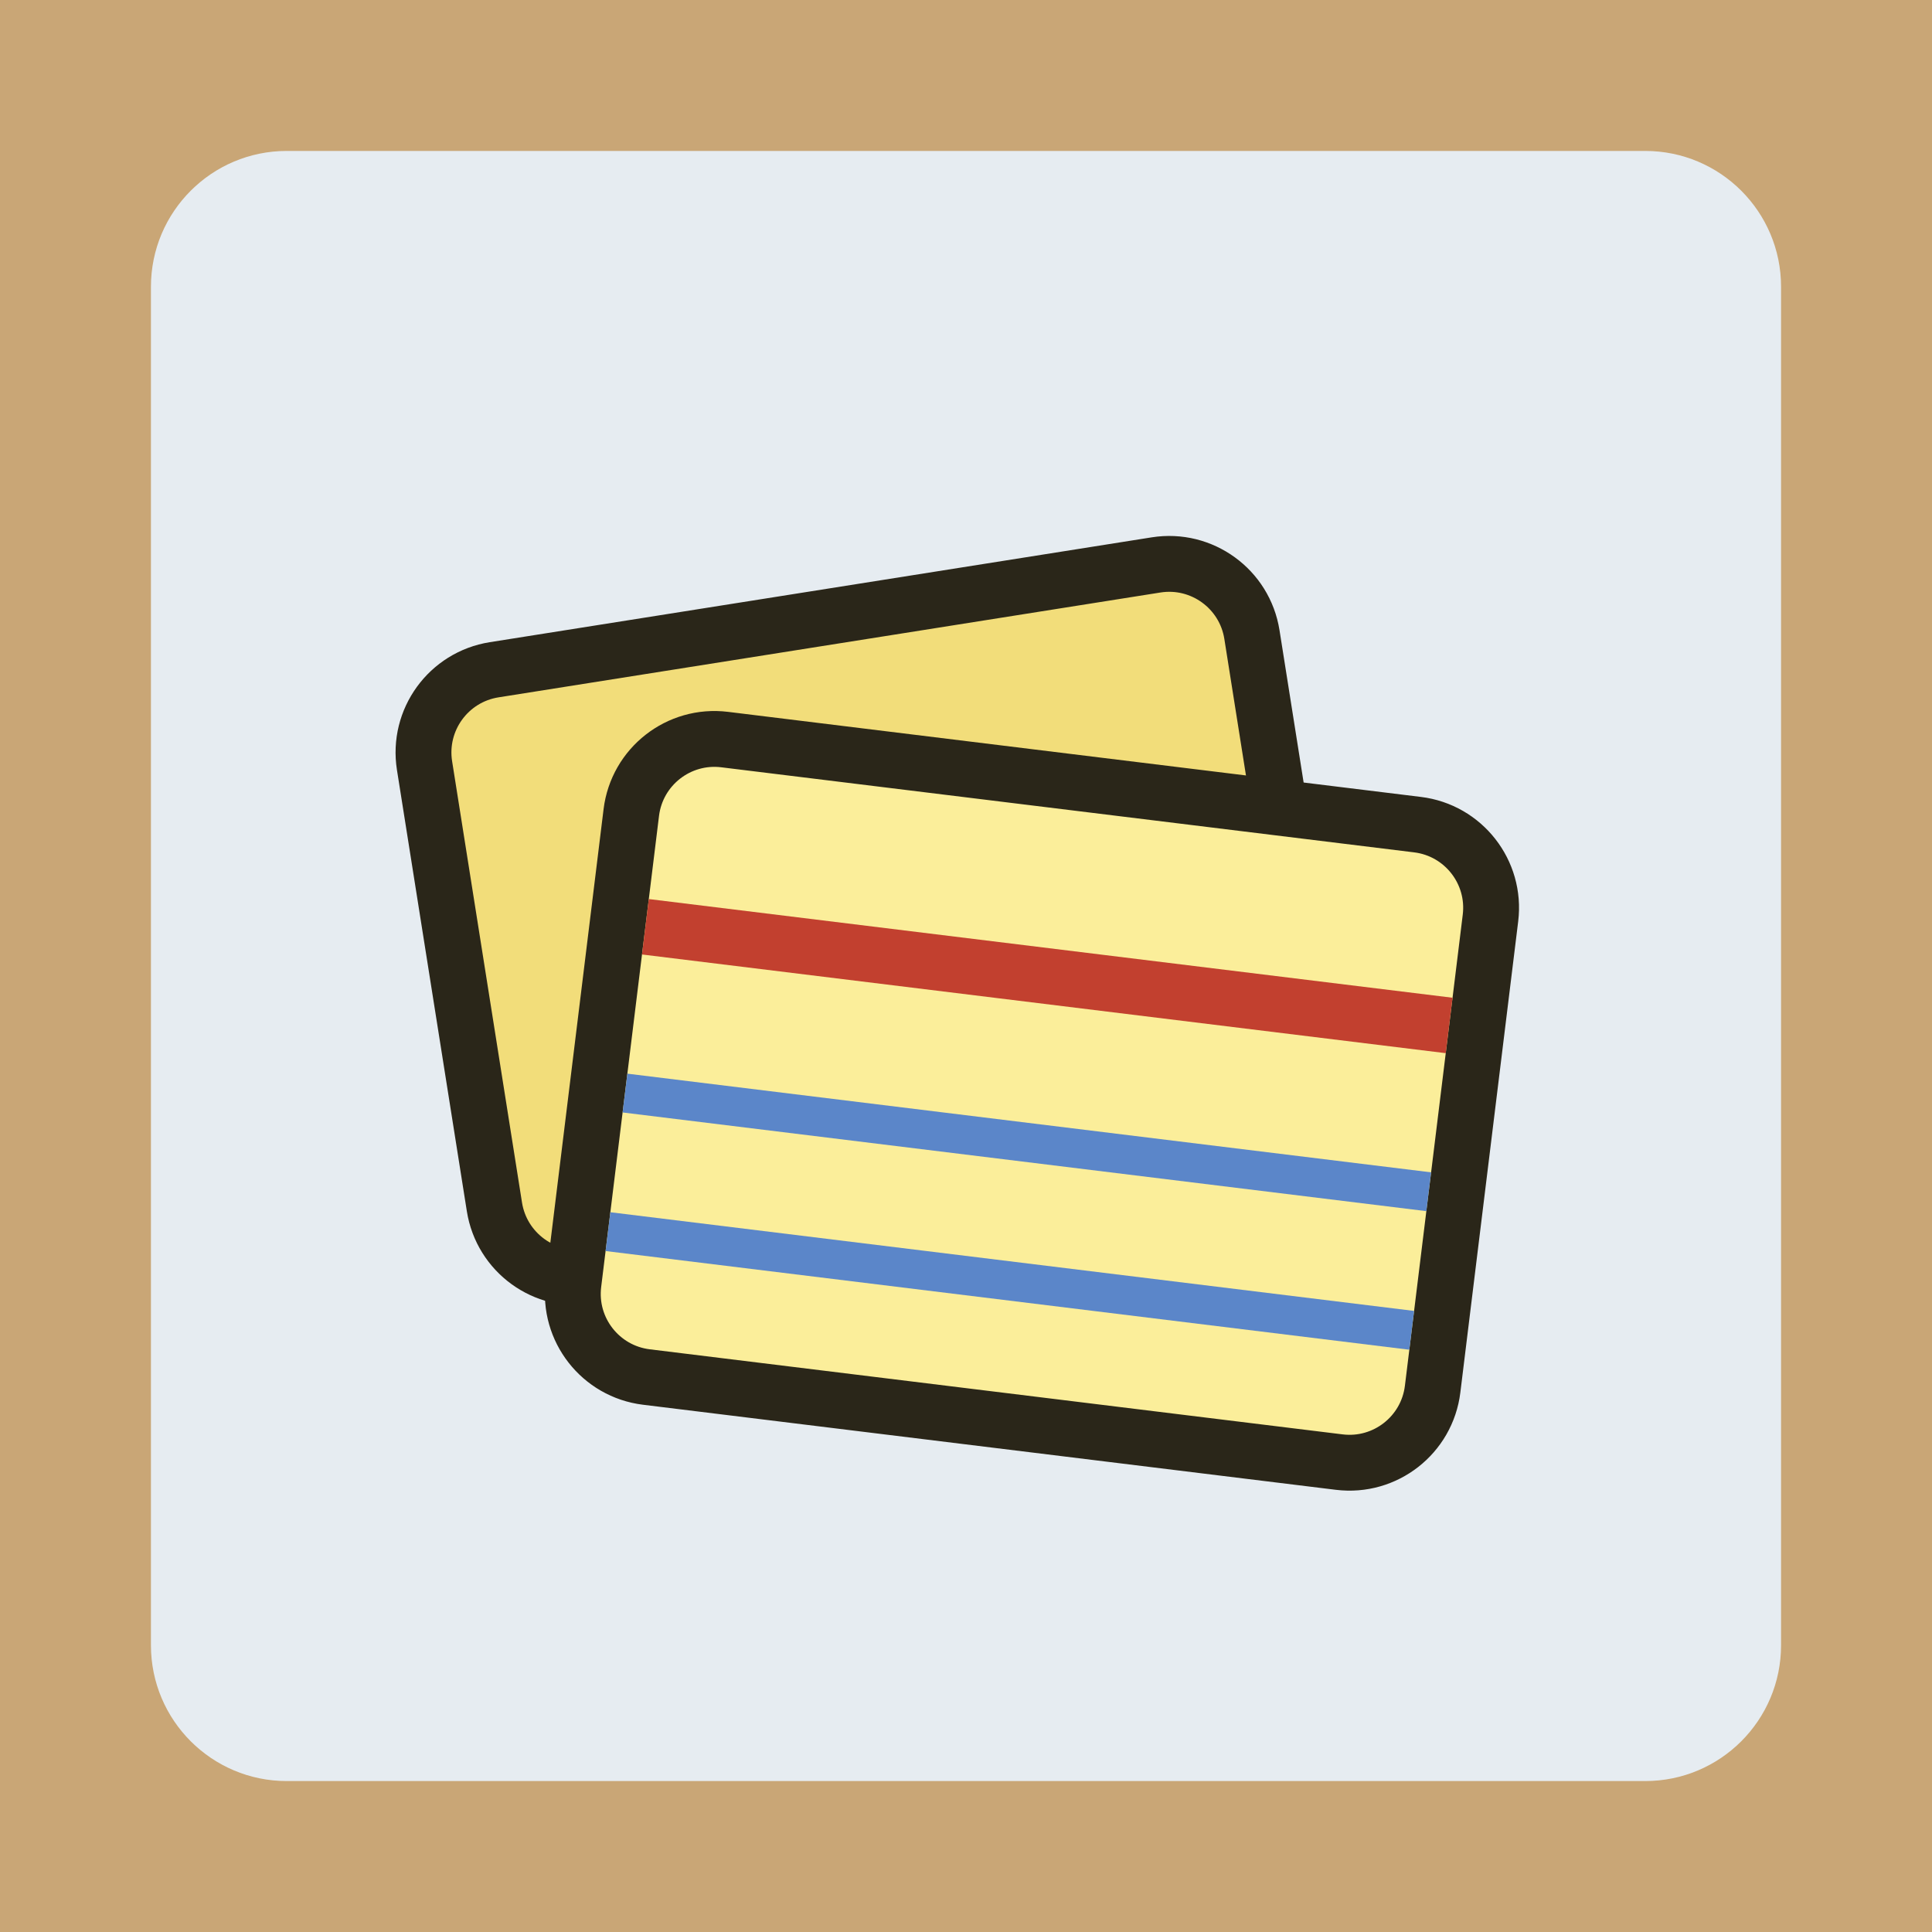
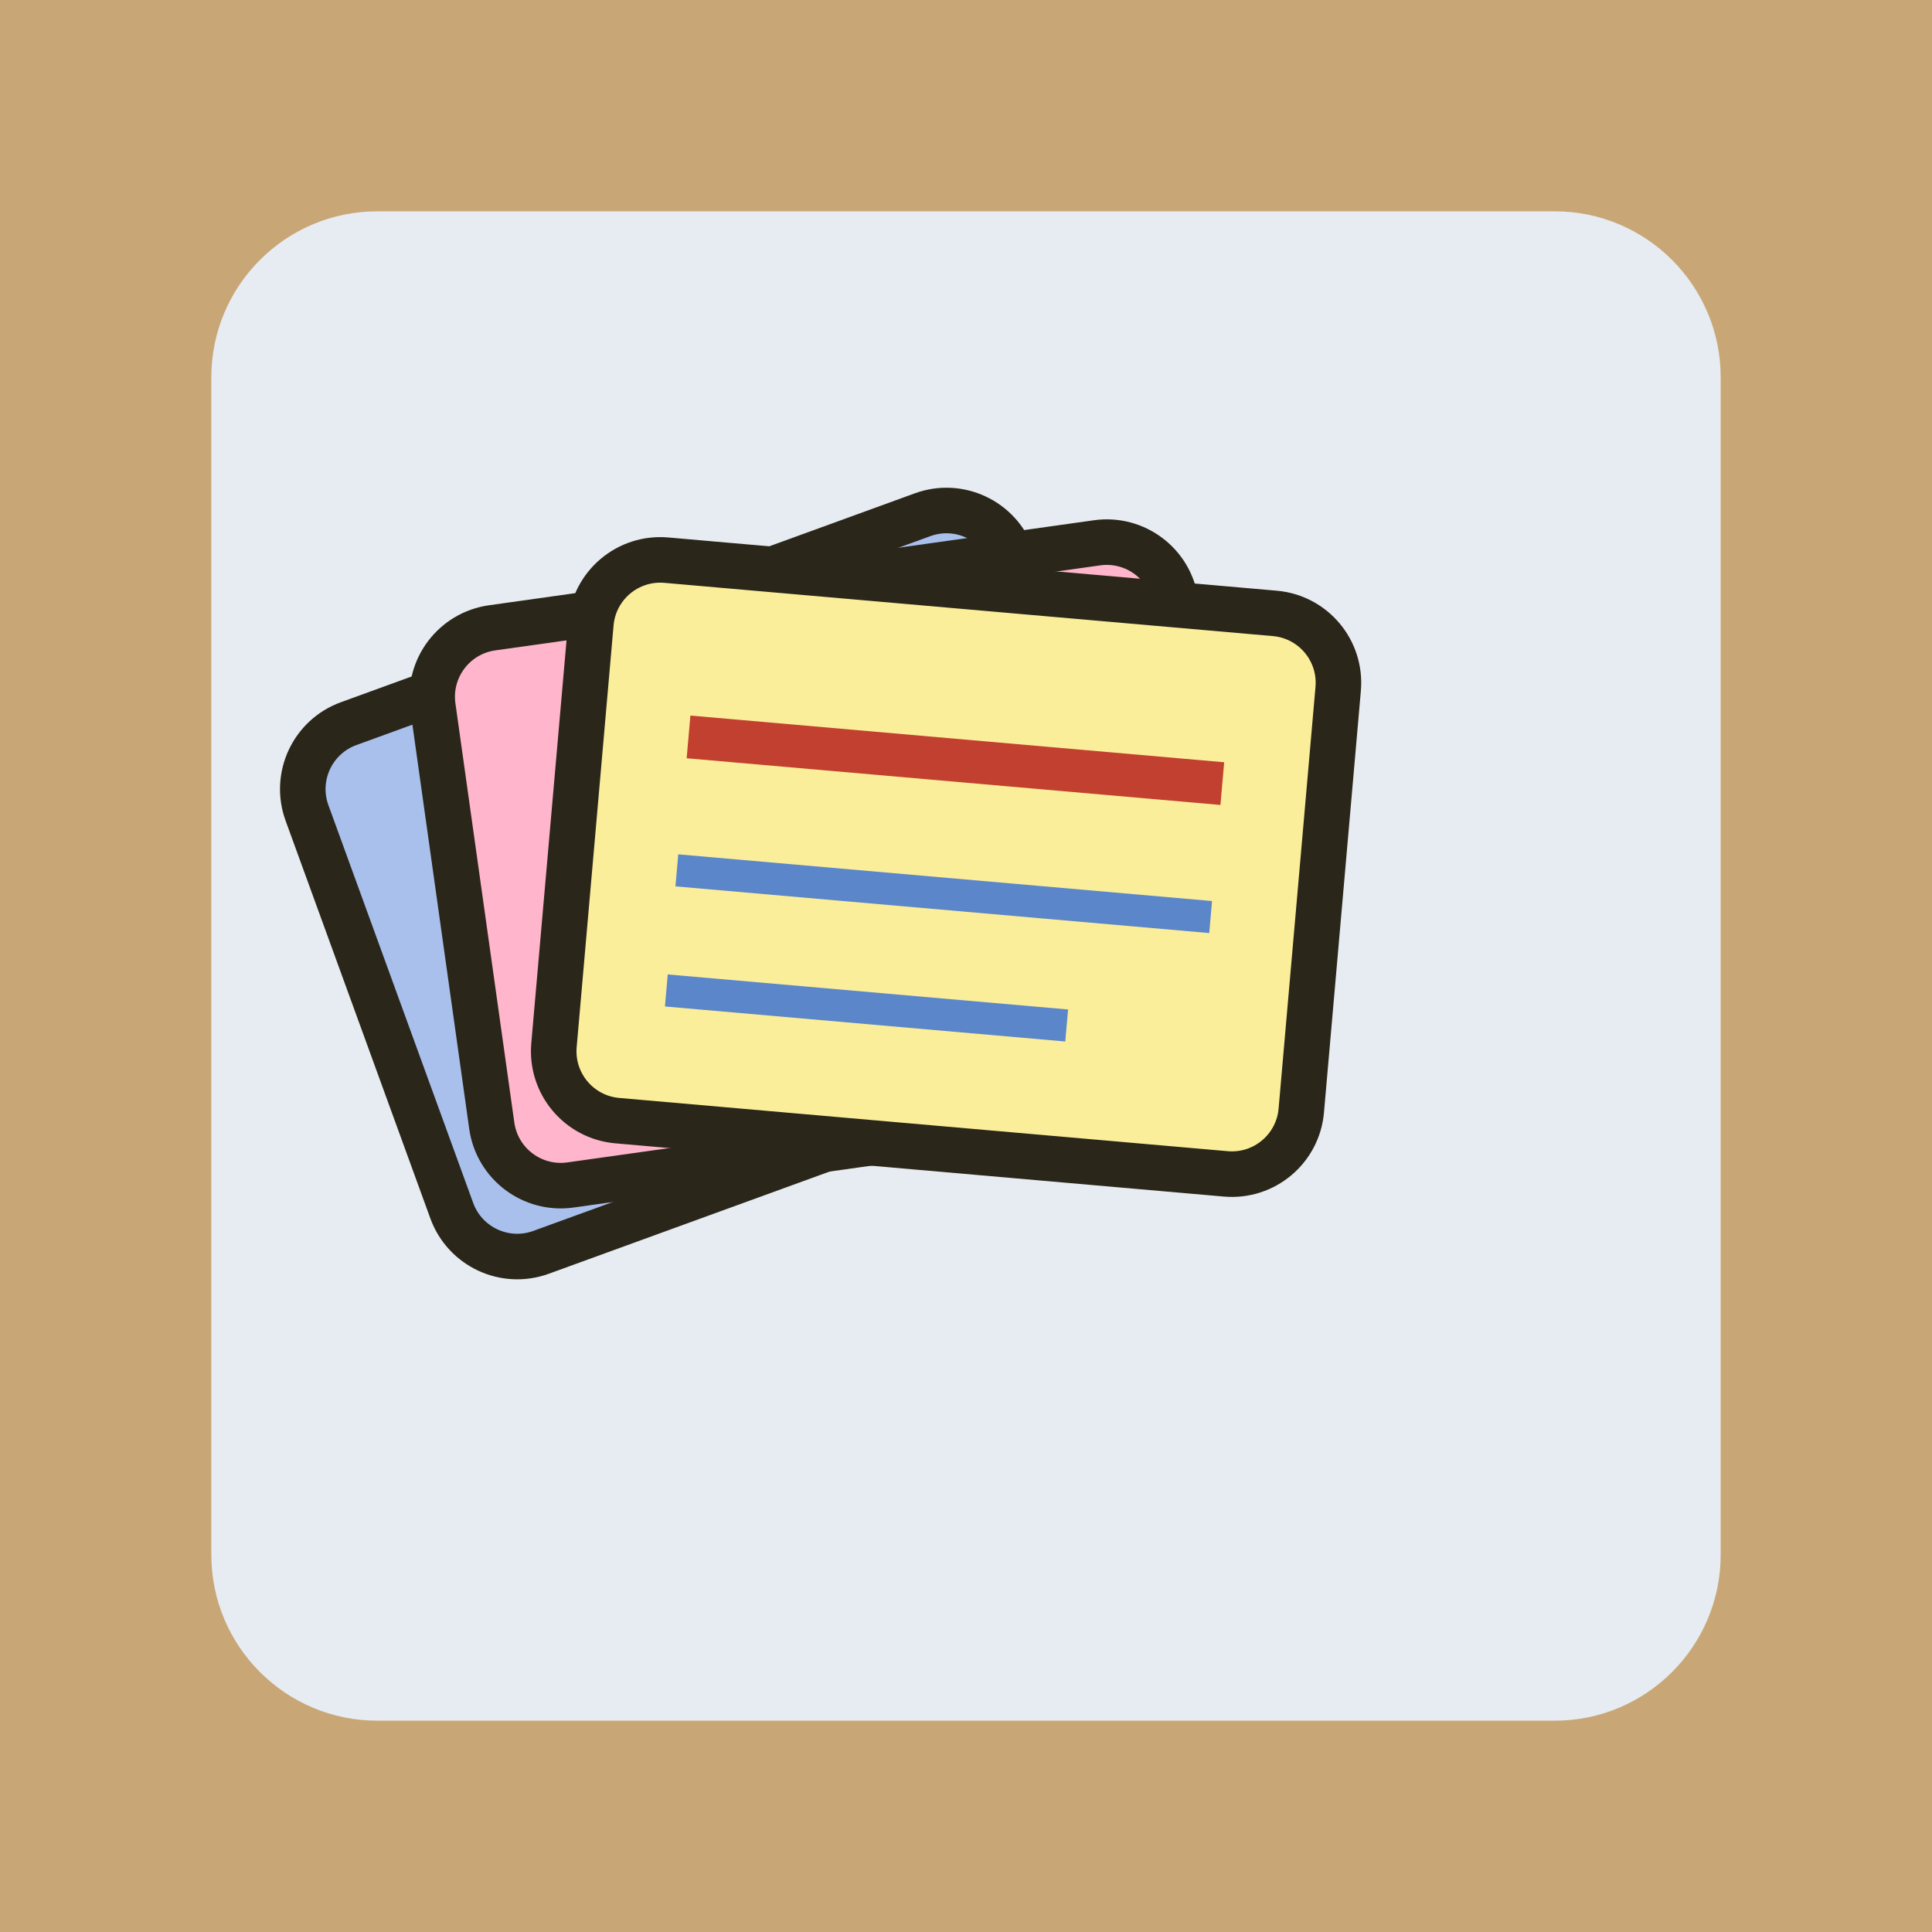
<svg xmlns="http://www.w3.org/2000/svg" viewBox="0 0 512 512">
  <rect width="512" height="512" fill="#c9a676" />
-   <rect x="40" y="40" width="432" height="432" rx="36" fill="#e6ecf1" />
-   <g transform="translate(76 96) scale(7.4)">
-     <rect x="6" y="9" width="30" height="22" rx="3" transform="rotate(-9 21 20)" fill="#f2dd7a" stroke="#2a2619" stroke-width="2" />
-     <g transform="rotate(7 27 28)">
-       <rect x="11" y="15" width="31" height="23" rx="3" fill="#fbee9a" stroke="#2a2619" stroke-width="2" />
-       <line x1="12" y1="22" x2="41" y2="22" stroke="#c2402f" stroke-width="2" />
-       <line x1="12" y1="28" x2="41" y2="28" stroke="#5b86c9" stroke-width="1.4" />
-       <line x1="12" y1="33" x2="41" y2="33" stroke="#5b86c9" stroke-width="1.4" />
+   <rect x="56" y="56" width="400" height="400" rx="44" fill="#e6ecf1" />
+   <g transform="translate(76 76) scale(7.1)">
+     <g stroke="#2a2619" stroke-width="1.7" stroke-linejoin="round" transform="translate(0 0)">
+       <g>
+         <rect x="9" y="11" width="28" height="21" rx="2.6" transform="rotate(-20 22 40)" fill="#a9c0ec" />
+         <rect x="9" y="11" width="28" height="21" rx="2.6" transform="rotate(-8 22 40)" fill="#ffb5cb" />
+       </g>
+       <g>
+         <g transform="rotate(5 22 40)">
+           <rect x="9" y="11" width="28" height="21" rx="2.6" fill="#fbee9a" />
+           <line x1="13" y1="17.5" x2="33" y2="17.5" stroke="#c2402f" stroke-width="1.6" />
+           <line x1="13" y1="22.5" x2="33" y2="22.5" stroke="#5b86c9" stroke-width="1.2" />
+           <line x1="13" y1="27" x2="28" y2="27" stroke="#5b86c9" stroke-width="1.2" />
+         </g>
+       </g>
    </g>
  </g>
</svg>
